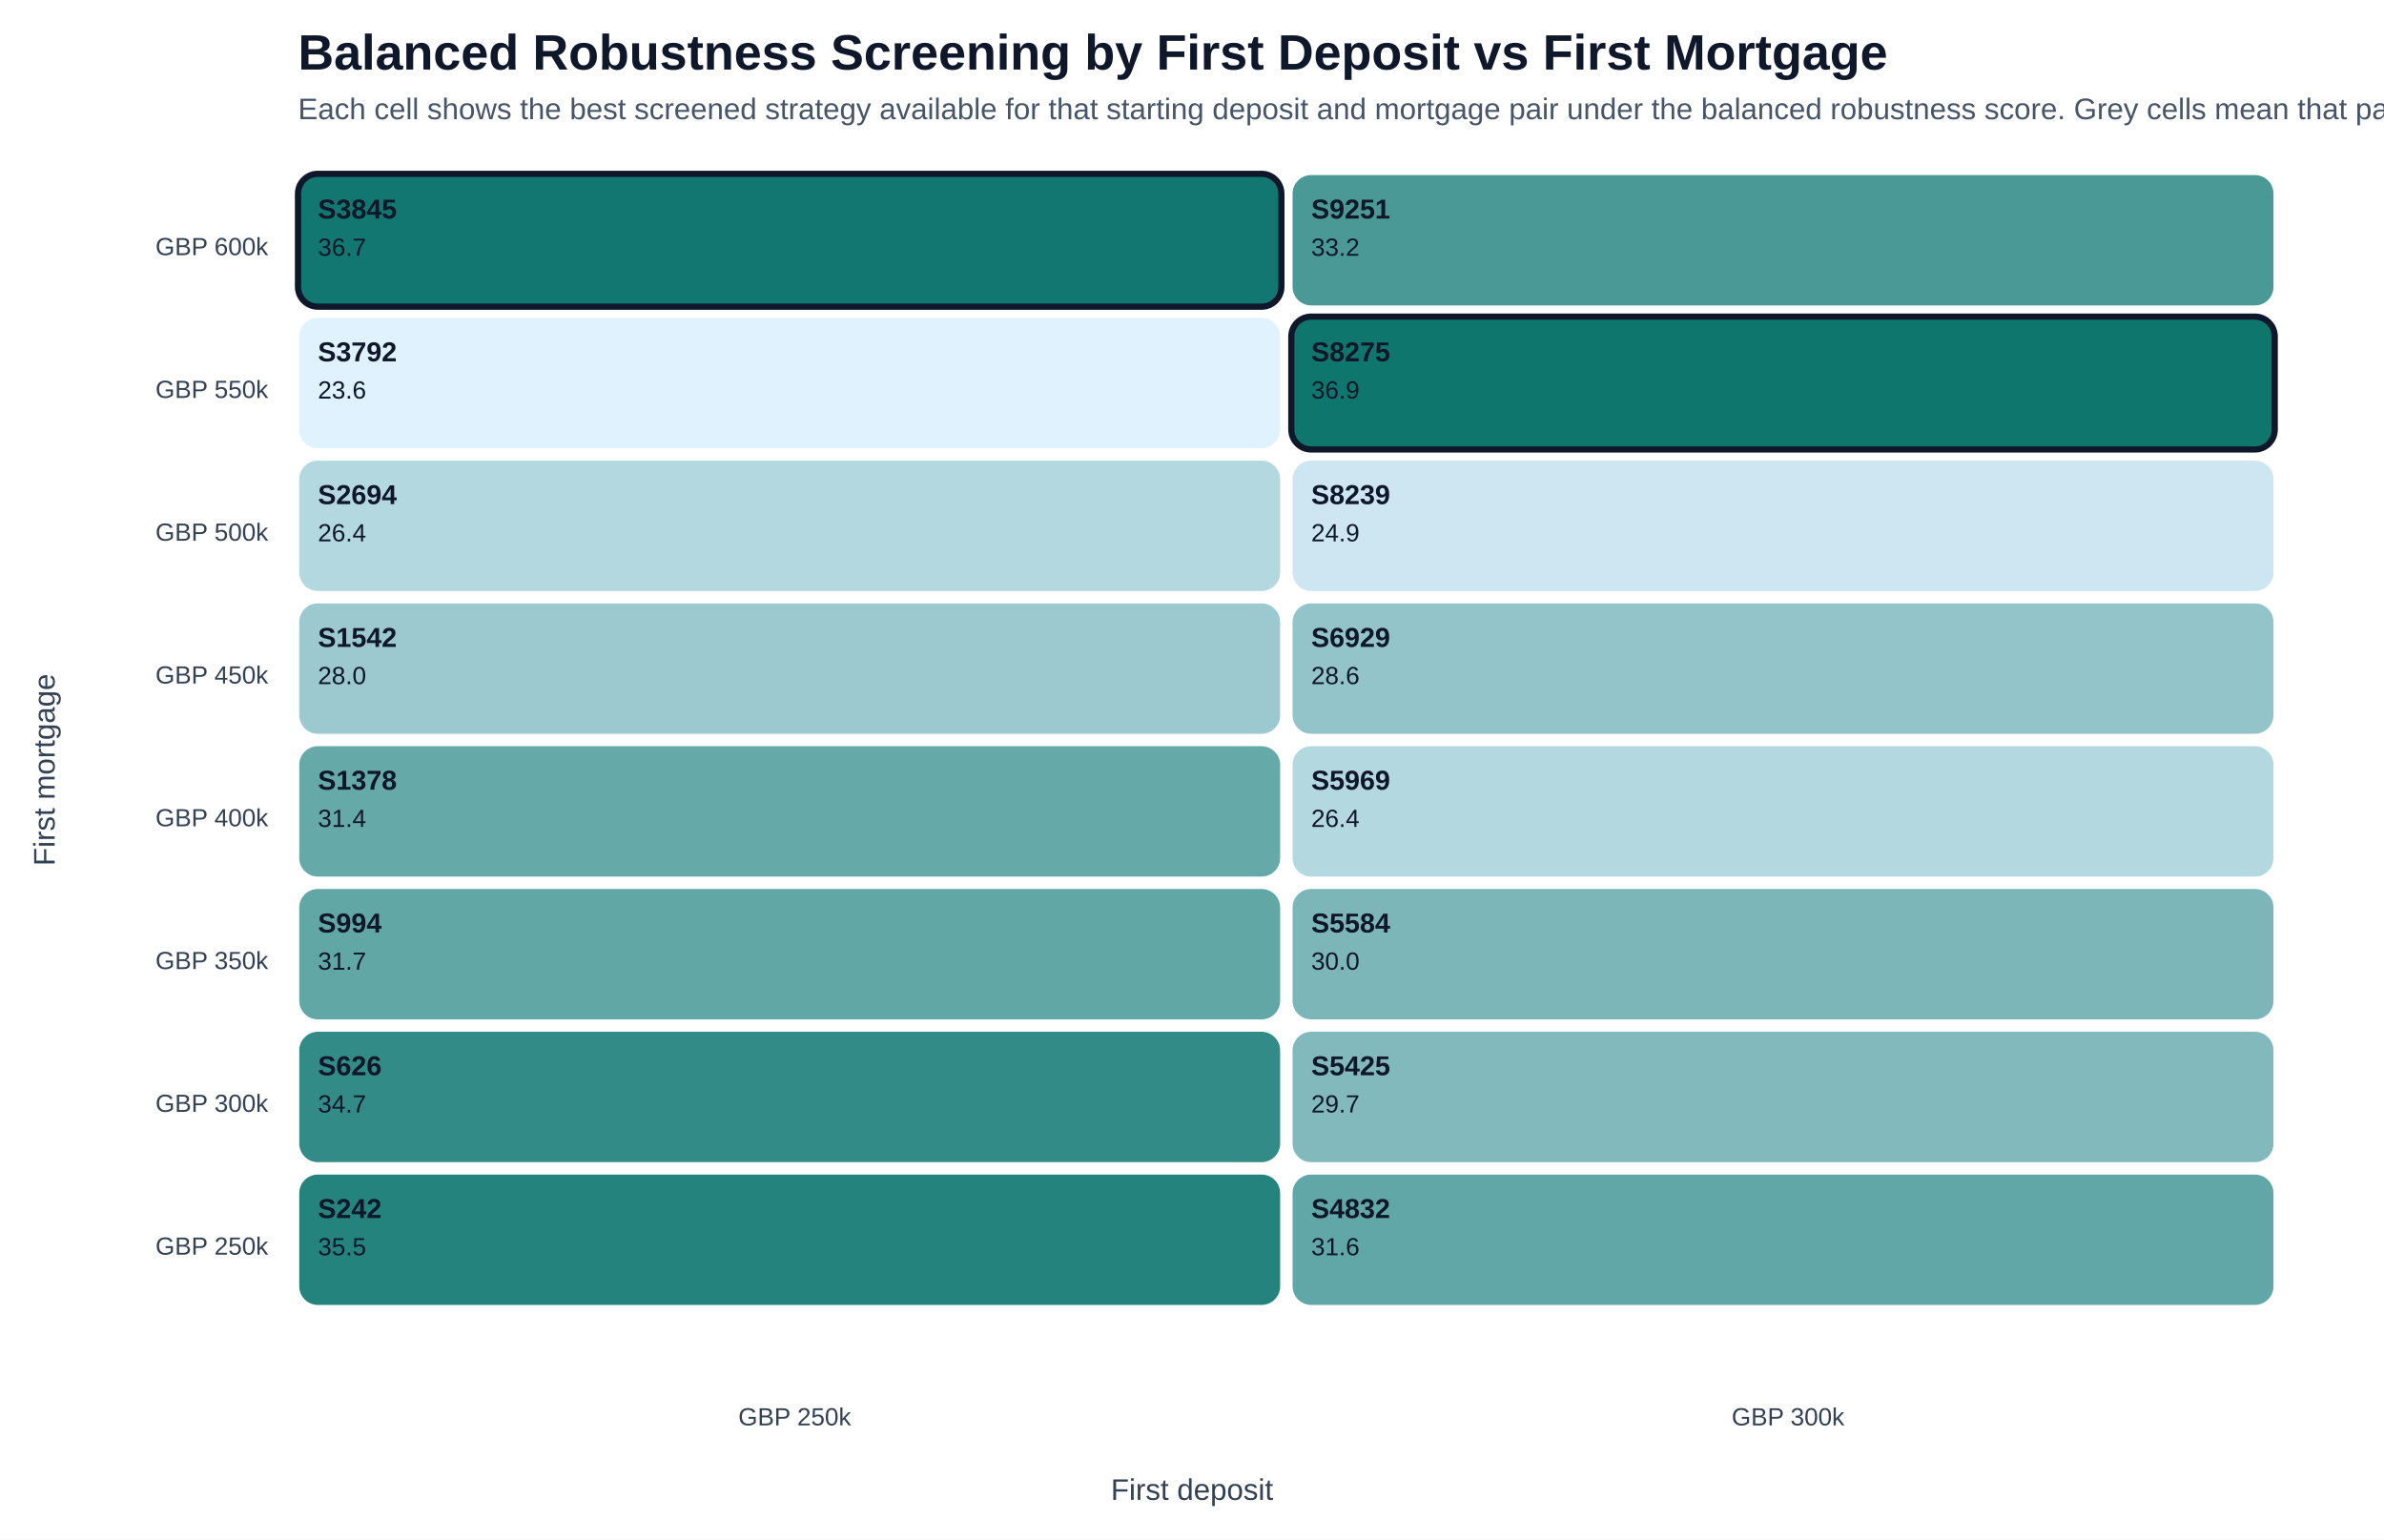
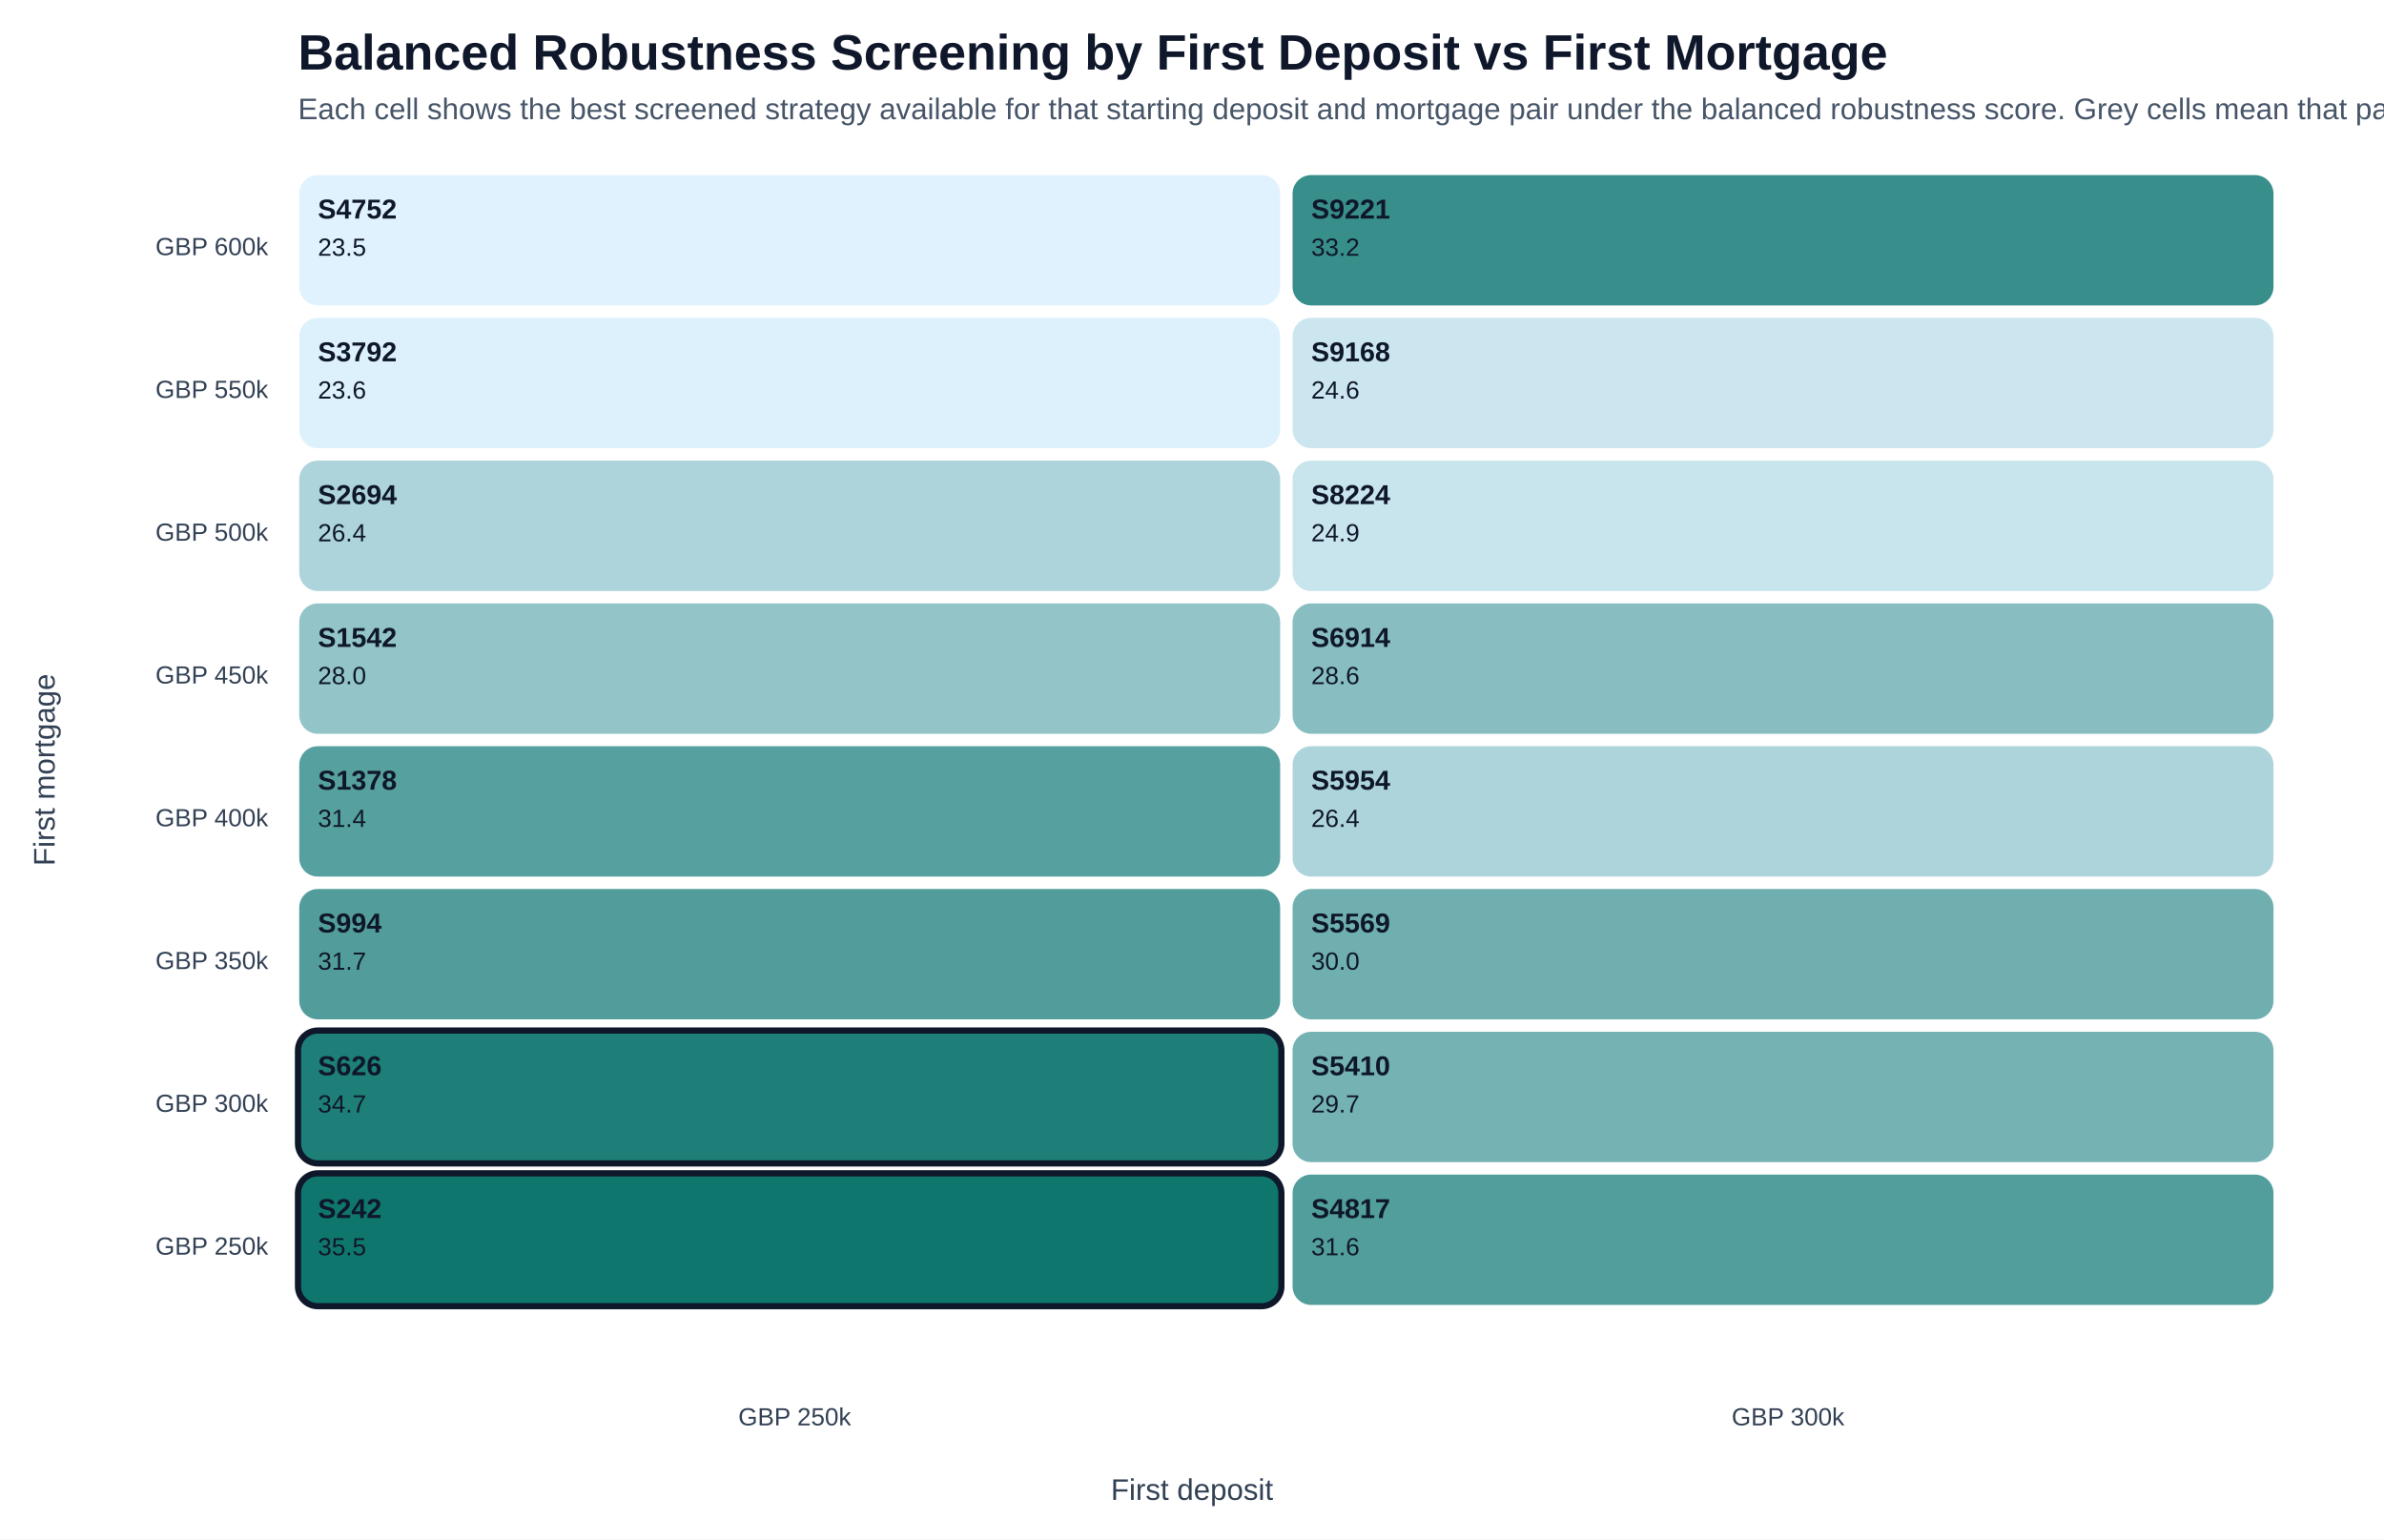
<svg xmlns="http://www.w3.org/2000/svg" width="960" height="620" viewBox="0 0 960 620">
  <rect width="960" height="620" fill="#ffffff" />
  <text x="120" y="28" font-size="20" font-family="Arial, sans-serif" font-weight="700" fill="#0f172a">Balanced Robustness Screening by First Deposit vs First Mortgage</text>
  <text x="120" y="48" font-size="12" font-family="Arial, sans-serif" fill="#475569">Each cell shows the best screened strategy available for that starting deposit and mortgage pair under the balanced robustness score. Grey cells mean that pair was in the plotted range but no screened strategy survived there. Bold outline marks the plateau region.</text>
-   <rect x="120" y="472.5" width="396" height="53.5" rx="8" fill="rgb(36, 131, 125)" stroke="#ffffff" stroke-width="1" />
+   <rect x="120" y="472.5" width="396" height="53.5" rx="8" fill="rgb(15, 118, 110)" stroke="#0f172a" stroke-width="2.5" />
  <text x="128" y="490.5" font-size="11" font-family="Arial, sans-serif" font-weight="700" fill="#0f172a">S242</text>
  <text x="128" y="505.5" font-size="10" font-family="Arial, sans-serif" fill="#0f172a">35.5</text>
-   <rect x="120" y="415" width="396" height="53.5" rx="8" fill="rgb(50, 139, 134)" stroke="#ffffff" stroke-width="1" />
+   <rect x="120" y="415" width="396" height="53.5" rx="8" fill="rgb(29, 127, 120)" stroke="#0f172a" stroke-width="2.5" />
  <text x="128" y="433" font-size="11" font-family="Arial, sans-serif" font-weight="700" fill="#0f172a">S626</text>
  <text x="128" y="448" font-size="10" font-family="Arial, sans-serif" fill="#0f172a">34.7</text>
-   <rect x="120" y="357.5" width="396" height="53.5" rx="8" fill="rgb(97, 167, 166)" stroke="#ffffff" stroke-width="1" />
+   <rect x="120" y="357.5" width="396" height="53.5" rx="8" fill="rgb(82, 157, 156)" stroke="#ffffff" stroke-width="1" />
  <text x="128" y="375.5" font-size="11" font-family="Arial, sans-serif" font-weight="700" fill="#0f172a">S994</text>
  <text x="128" y="390.5" font-size="10" font-family="Arial, sans-serif" fill="#0f172a">31.7</text>
-   <rect x="120" y="300" width="396" height="53.5" rx="8" fill="rgb(101, 169, 169)" stroke="#ffffff" stroke-width="1" />
+   <rect x="120" y="300" width="396" height="53.5" rx="8" fill="rgb(86, 160, 159)" stroke="#ffffff" stroke-width="1" />
  <text x="128" y="318" font-size="11" font-family="Arial, sans-serif" font-weight="700" fill="#0f172a">S1378</text>
  <text x="128" y="333" font-size="10" font-family="Arial, sans-serif" fill="#0f172a">31.4</text>
-   <rect x="120" y="242.5" width="396" height="53.5" rx="8" fill="rgb(155, 201, 207)" stroke="#ffffff" stroke-width="1" />
+   <rect x="120" y="242.5" width="396" height="53.5" rx="8" fill="rgb(146, 196, 200)" stroke="#ffffff" stroke-width="1" />
  <text x="128" y="260.5" font-size="11" font-family="Arial, sans-serif" font-weight="700" fill="#0f172a">S1542</text>
  <text x="128" y="275.5" font-size="10" font-family="Arial, sans-serif" fill="#0f172a">28.0</text>
-   <rect x="120" y="185" width="396" height="53.5" rx="8" fill="rgb(180, 216, 224)" stroke="#ffffff" stroke-width="1" />
+   <rect x="120" y="185" width="396" height="53.5" rx="8" fill="rgb(173, 212, 219)" stroke="#ffffff" stroke-width="1" />
  <text x="128" y="203" font-size="11" font-family="Arial, sans-serif" font-weight="700" fill="#0f172a">S2694</text>
  <text x="128" y="218" font-size="10" font-family="Arial, sans-serif" fill="#0f172a">26.4</text>
-   <rect x="120" y="127.5" width="396" height="53.5" rx="8" fill="rgb(224, 242, 254)" stroke="#ffffff" stroke-width="1" />
+   <rect x="120" y="127.5" width="396" height="53.5" rx="8" fill="rgb(221, 241, 252)" stroke="#ffffff" stroke-width="1" />
  <text x="128" y="145.5" font-size="11" font-family="Arial, sans-serif" font-weight="700" fill="#0f172a">S3792</text>
  <text x="128" y="160.5" font-size="10" font-family="Arial, sans-serif" fill="#0f172a">23.6</text>
-   <rect x="120" y="70" width="396" height="53.5" rx="8" fill="rgb(17, 119, 112)" stroke="#0f172a" stroke-width="2.5" />
-   <text x="128" y="88" font-size="11" font-family="Arial, sans-serif" font-weight="700" fill="#0f172a">S3845</text>
-   <text x="128" y="103" font-size="10" font-family="Arial, sans-serif" fill="#0f172a">36.7</text>
-   <rect x="520" y="472.5" width="396" height="53.5" rx="8" fill="rgb(98, 167, 167)" stroke="#ffffff" stroke-width="1" />
-   <text x="528" y="490.5" font-size="11" font-family="Arial, sans-serif" font-weight="700" fill="#0f172a">S4832</text>
+   <rect x="120" y="70" width="396" height="53.5" rx="8" fill="rgb(224, 242, 254)" stroke="#ffffff" stroke-width="1" />
+   <text x="128" y="88" font-size="11" font-family="Arial, sans-serif" font-weight="700" fill="#0f172a">S4752</text>
+   <text x="128" y="103" font-size="10" font-family="Arial, sans-serif" fill="#0f172a">23.5</text>
+   <rect x="520" y="472.5" width="396" height="53.5" rx="8" fill="rgb(82, 158, 156)" stroke="#ffffff" stroke-width="1" />
+   <text x="528" y="490.5" font-size="11" font-family="Arial, sans-serif" font-weight="700" fill="#0f172a">S4817</text>
  <text x="528" y="505.5" font-size="10" font-family="Arial, sans-serif" fill="#0f172a">31.6</text>
-   <rect x="520" y="415" width="396" height="53.5" rx="8" fill="rgb(129, 185, 188)" stroke="#ffffff" stroke-width="1" />
-   <text x="528" y="433" font-size="11" font-family="Arial, sans-serif" font-weight="700" fill="#0f172a">S5425</text>
+   <rect x="520" y="415" width="396" height="53.5" rx="8" fill="rgb(116, 178, 180)" stroke="#ffffff" stroke-width="1" />
+   <text x="528" y="433" font-size="11" font-family="Arial, sans-serif" font-weight="700" fill="#0f172a">S5410</text>
  <text x="528" y="448" font-size="10" font-family="Arial, sans-serif" fill="#0f172a">29.7</text>
-   <rect x="520" y="357.5" width="396" height="53.5" rx="8" fill="rgb(124, 182, 185)" stroke="#ffffff" stroke-width="1" />
-   <text x="528" y="375.5" font-size="11" font-family="Arial, sans-serif" font-weight="700" fill="#0f172a">S5584</text>
+   <rect x="520" y="357.5" width="396" height="53.5" rx="8" fill="rgb(111, 175, 176)" stroke="#ffffff" stroke-width="1" />
+   <text x="528" y="375.5" font-size="11" font-family="Arial, sans-serif" font-weight="700" fill="#0f172a">S5569</text>
  <text x="528" y="390.5" font-size="10" font-family="Arial, sans-serif" fill="#0f172a">30.0</text>
-   <rect x="520" y="300" width="396" height="53.5" rx="8" fill="rgb(180, 216, 224)" stroke="#ffffff" stroke-width="1" />
-   <text x="528" y="318" font-size="11" font-family="Arial, sans-serif" font-weight="700" fill="#0f172a">S5969</text>
+   <rect x="520" y="300" width="396" height="53.5" rx="8" fill="rgb(174, 212, 219)" stroke="#ffffff" stroke-width="1" />
+   <text x="528" y="318" font-size="11" font-family="Arial, sans-serif" font-weight="700" fill="#0f172a">S5954</text>
  <text x="528" y="333" font-size="10" font-family="Arial, sans-serif" fill="#0f172a">26.4</text>
-   <rect x="520" y="242.5" width="396" height="53.5" rx="8" fill="rgb(146, 196, 201)" stroke="#ffffff" stroke-width="1" />
-   <text x="528" y="260.5" font-size="11" font-family="Arial, sans-serif" font-weight="700" fill="#0f172a">S6929</text>
+   <rect x="520" y="242.5" width="396" height="53.5" rx="8" fill="rgb(136, 190, 193)" stroke="#ffffff" stroke-width="1" />
+   <text x="528" y="260.5" font-size="11" font-family="Arial, sans-serif" font-weight="700" fill="#0f172a">S6914</text>
  <text x="528" y="275.5" font-size="10" font-family="Arial, sans-serif" fill="#0f172a">28.6</text>
-   <rect x="520" y="185" width="396" height="53.5" rx="8" fill="rgb(205, 230, 241)" stroke="#ffffff" stroke-width="1" />
-   <text x="528" y="203" font-size="11" font-family="Arial, sans-serif" font-weight="700" fill="#0f172a">S8239</text>
+   <rect x="520" y="185" width="396" height="53.5" rx="8" fill="rgb(200, 228, 237)" stroke="#ffffff" stroke-width="1" />
+   <text x="528" y="203" font-size="11" font-family="Arial, sans-serif" font-weight="700" fill="#0f172a">S8224</text>
  <text x="528" y="218" font-size="10" font-family="Arial, sans-serif" fill="#0f172a">24.9</text>
-   <rect x="520" y="127.5" width="396" height="53.5" rx="8" fill="rgb(15, 118, 110)" stroke="#0f172a" stroke-width="2.5" />
-   <text x="528" y="145.5" font-size="11" font-family="Arial, sans-serif" font-weight="700" fill="#0f172a">S8275</text>
-   <text x="528" y="160.5" font-size="10" font-family="Arial, sans-serif" fill="#0f172a">36.9</text>
-   <rect x="520" y="70" width="396" height="53.5" rx="8" fill="rgb(74, 153, 150)" stroke="#ffffff" stroke-width="1" />
-   <text x="528" y="88" font-size="11" font-family="Arial, sans-serif" font-weight="700" fill="#0f172a">S9251</text>
+   <rect x="520" y="127.5" width="396" height="53.5" rx="8" fill="rgb(204, 230, 240)" stroke="#ffffff" stroke-width="1" />
+   <text x="528" y="145.5" font-size="11" font-family="Arial, sans-serif" font-weight="700" fill="#0f172a">S9168</text>
+   <text x="528" y="160.5" font-size="10" font-family="Arial, sans-serif" fill="#0f172a">24.6</text>
+   <rect x="520" y="70" width="396" height="53.5" rx="8" fill="rgb(56, 142, 138)" stroke="#ffffff" stroke-width="1" />
+   <text x="528" y="88" font-size="11" font-family="Arial, sans-serif" font-weight="700" fill="#0f172a">S9221</text>
  <text x="528" y="103" font-size="10" font-family="Arial, sans-serif" fill="#0f172a">33.2</text>
  <text x="320" y="574" text-anchor="middle" font-size="10" font-family="Arial, sans-serif" fill="#334155">GBP 250k</text>
  <text x="720" y="574" text-anchor="middle" font-size="10" font-family="Arial, sans-serif" fill="#334155">GBP 300k</text>
  <text x="108" y="102.75" text-anchor="end" font-size="10" font-family="Arial, sans-serif" fill="#334155">GBP 600k</text>
  <text x="108" y="160.25" text-anchor="end" font-size="10" font-family="Arial, sans-serif" fill="#334155">GBP 550k</text>
  <text x="108" y="217.75" text-anchor="end" font-size="10" font-family="Arial, sans-serif" fill="#334155">GBP 500k</text>
  <text x="108" y="275.25" text-anchor="end" font-size="10" font-family="Arial, sans-serif" fill="#334155">GBP 450k</text>
  <text x="108" y="332.75" text-anchor="end" font-size="10" font-family="Arial, sans-serif" fill="#334155">GBP 400k</text>
  <text x="108" y="390.25" text-anchor="end" font-size="10" font-family="Arial, sans-serif" fill="#334155">GBP 350k</text>
  <text x="108" y="447.75" text-anchor="end" font-size="10" font-family="Arial, sans-serif" fill="#334155">GBP 300k</text>
  <text x="108" y="505.25" text-anchor="end" font-size="10" font-family="Arial, sans-serif" fill="#334155">GBP 250k</text>
  <text x="480" y="604" text-anchor="middle" font-size="12" font-family="Arial, sans-serif" fill="#334155">First deposit</text>
  <text x="22" y="310" transform="rotate(-90 22 310)" text-anchor="middle" font-size="12" font-family="Arial, sans-serif" fill="#334155">First mortgage</text>
</svg>
